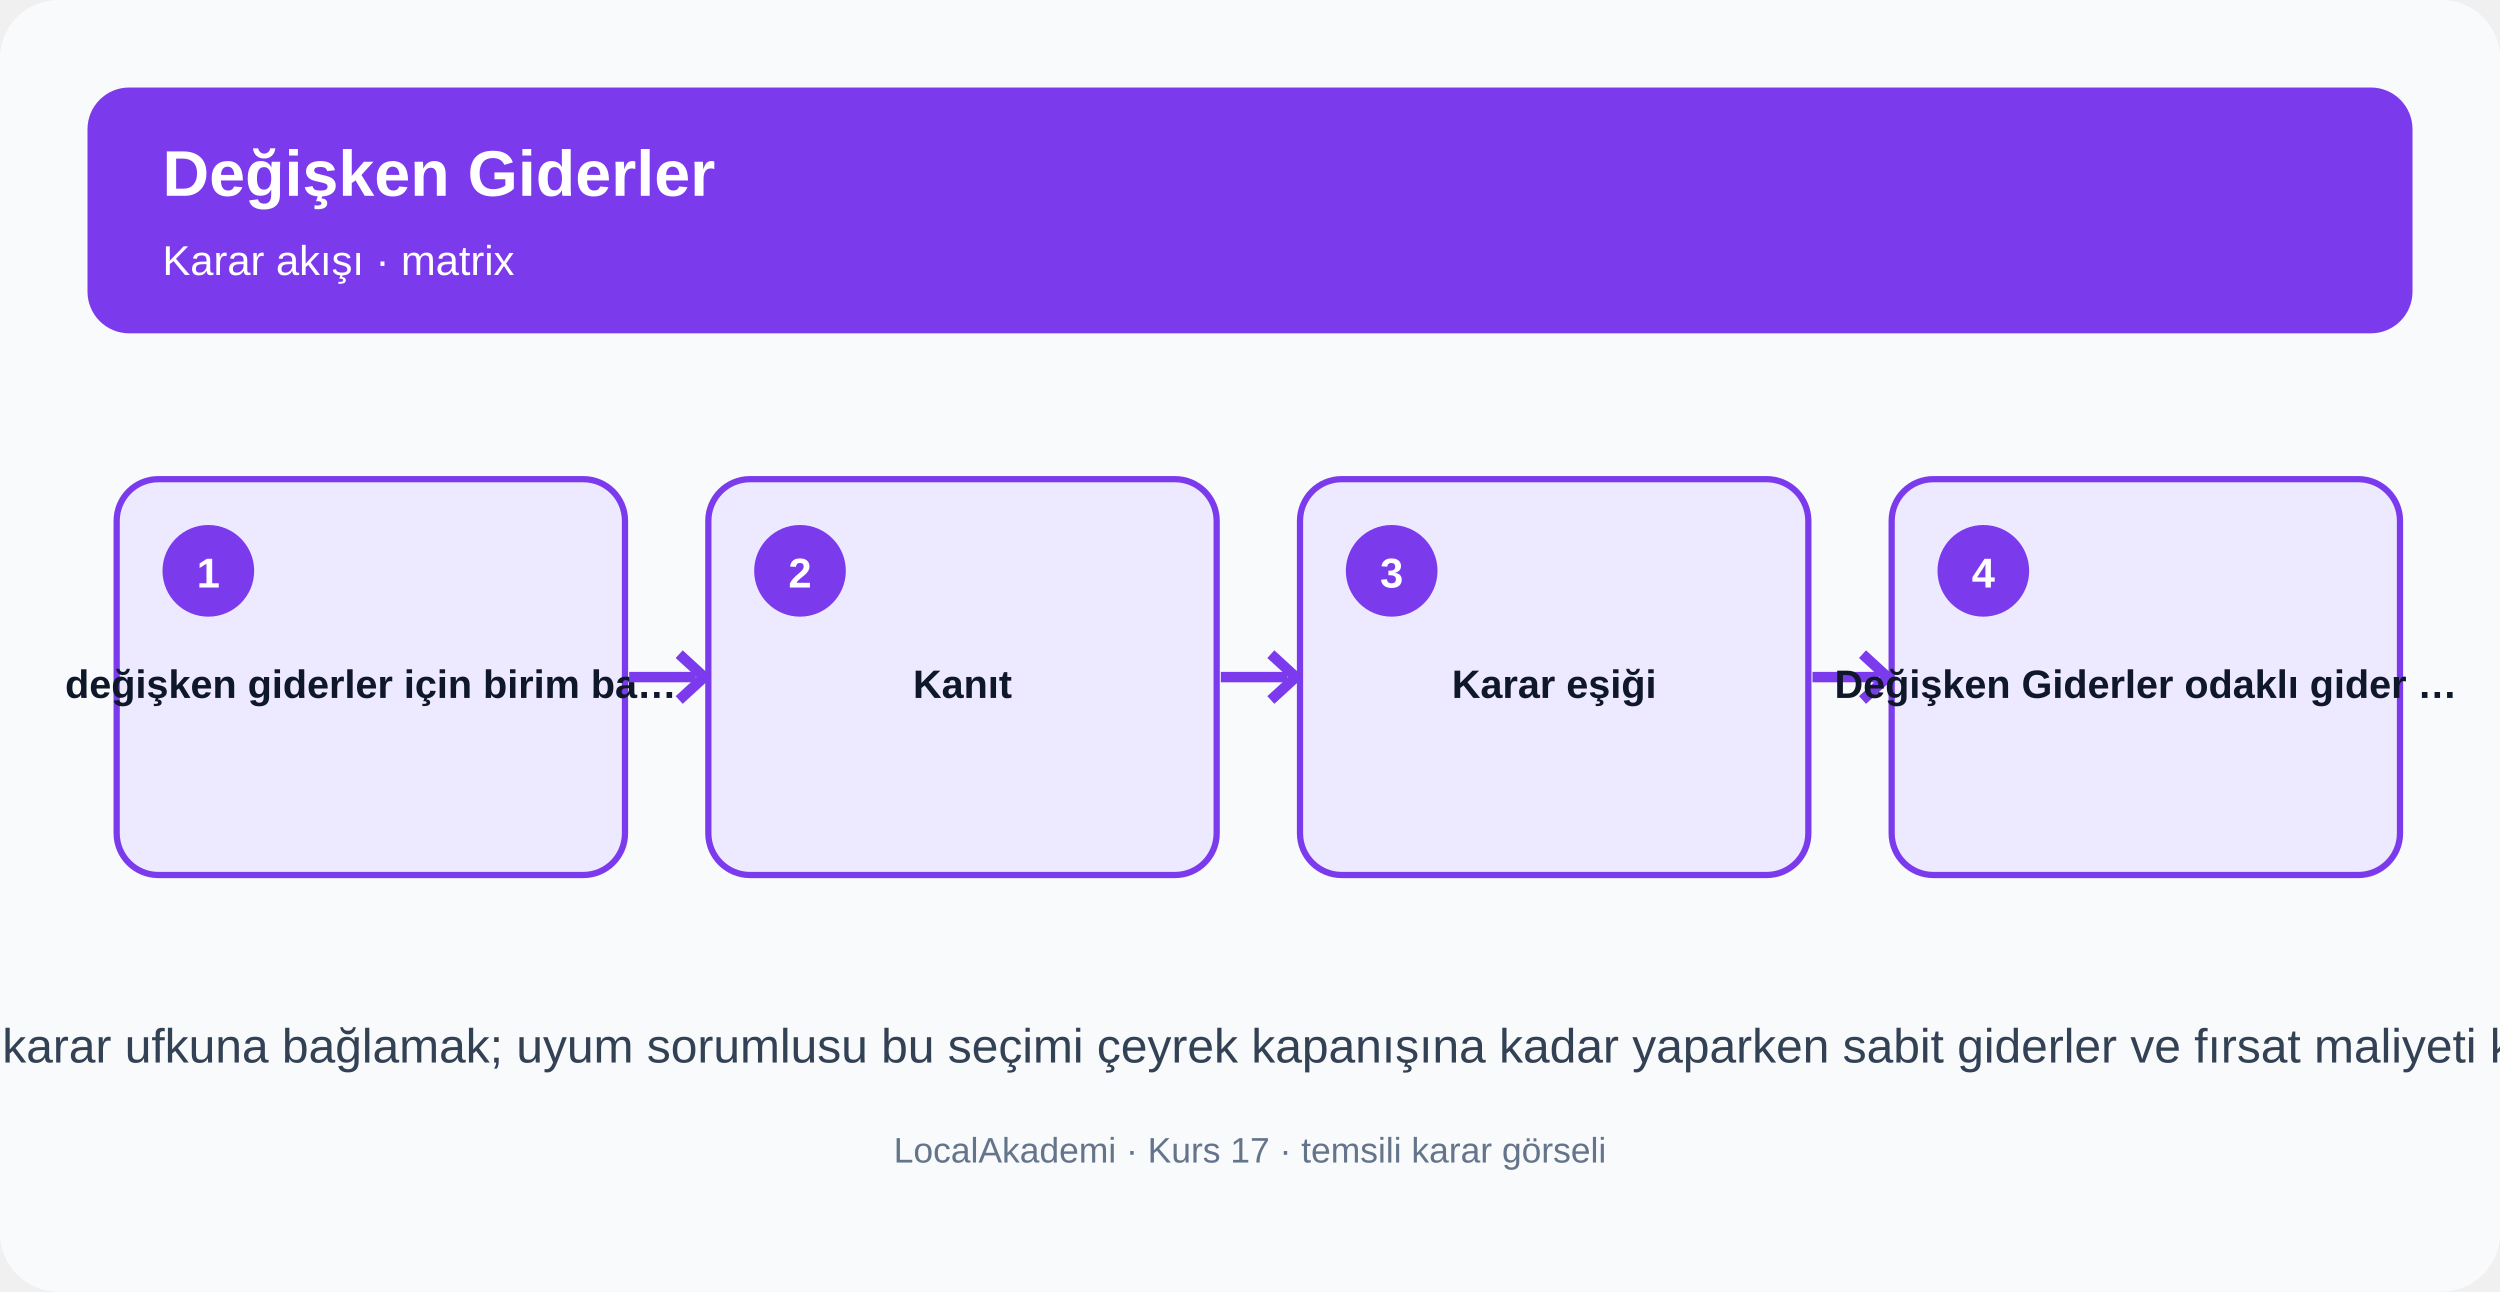
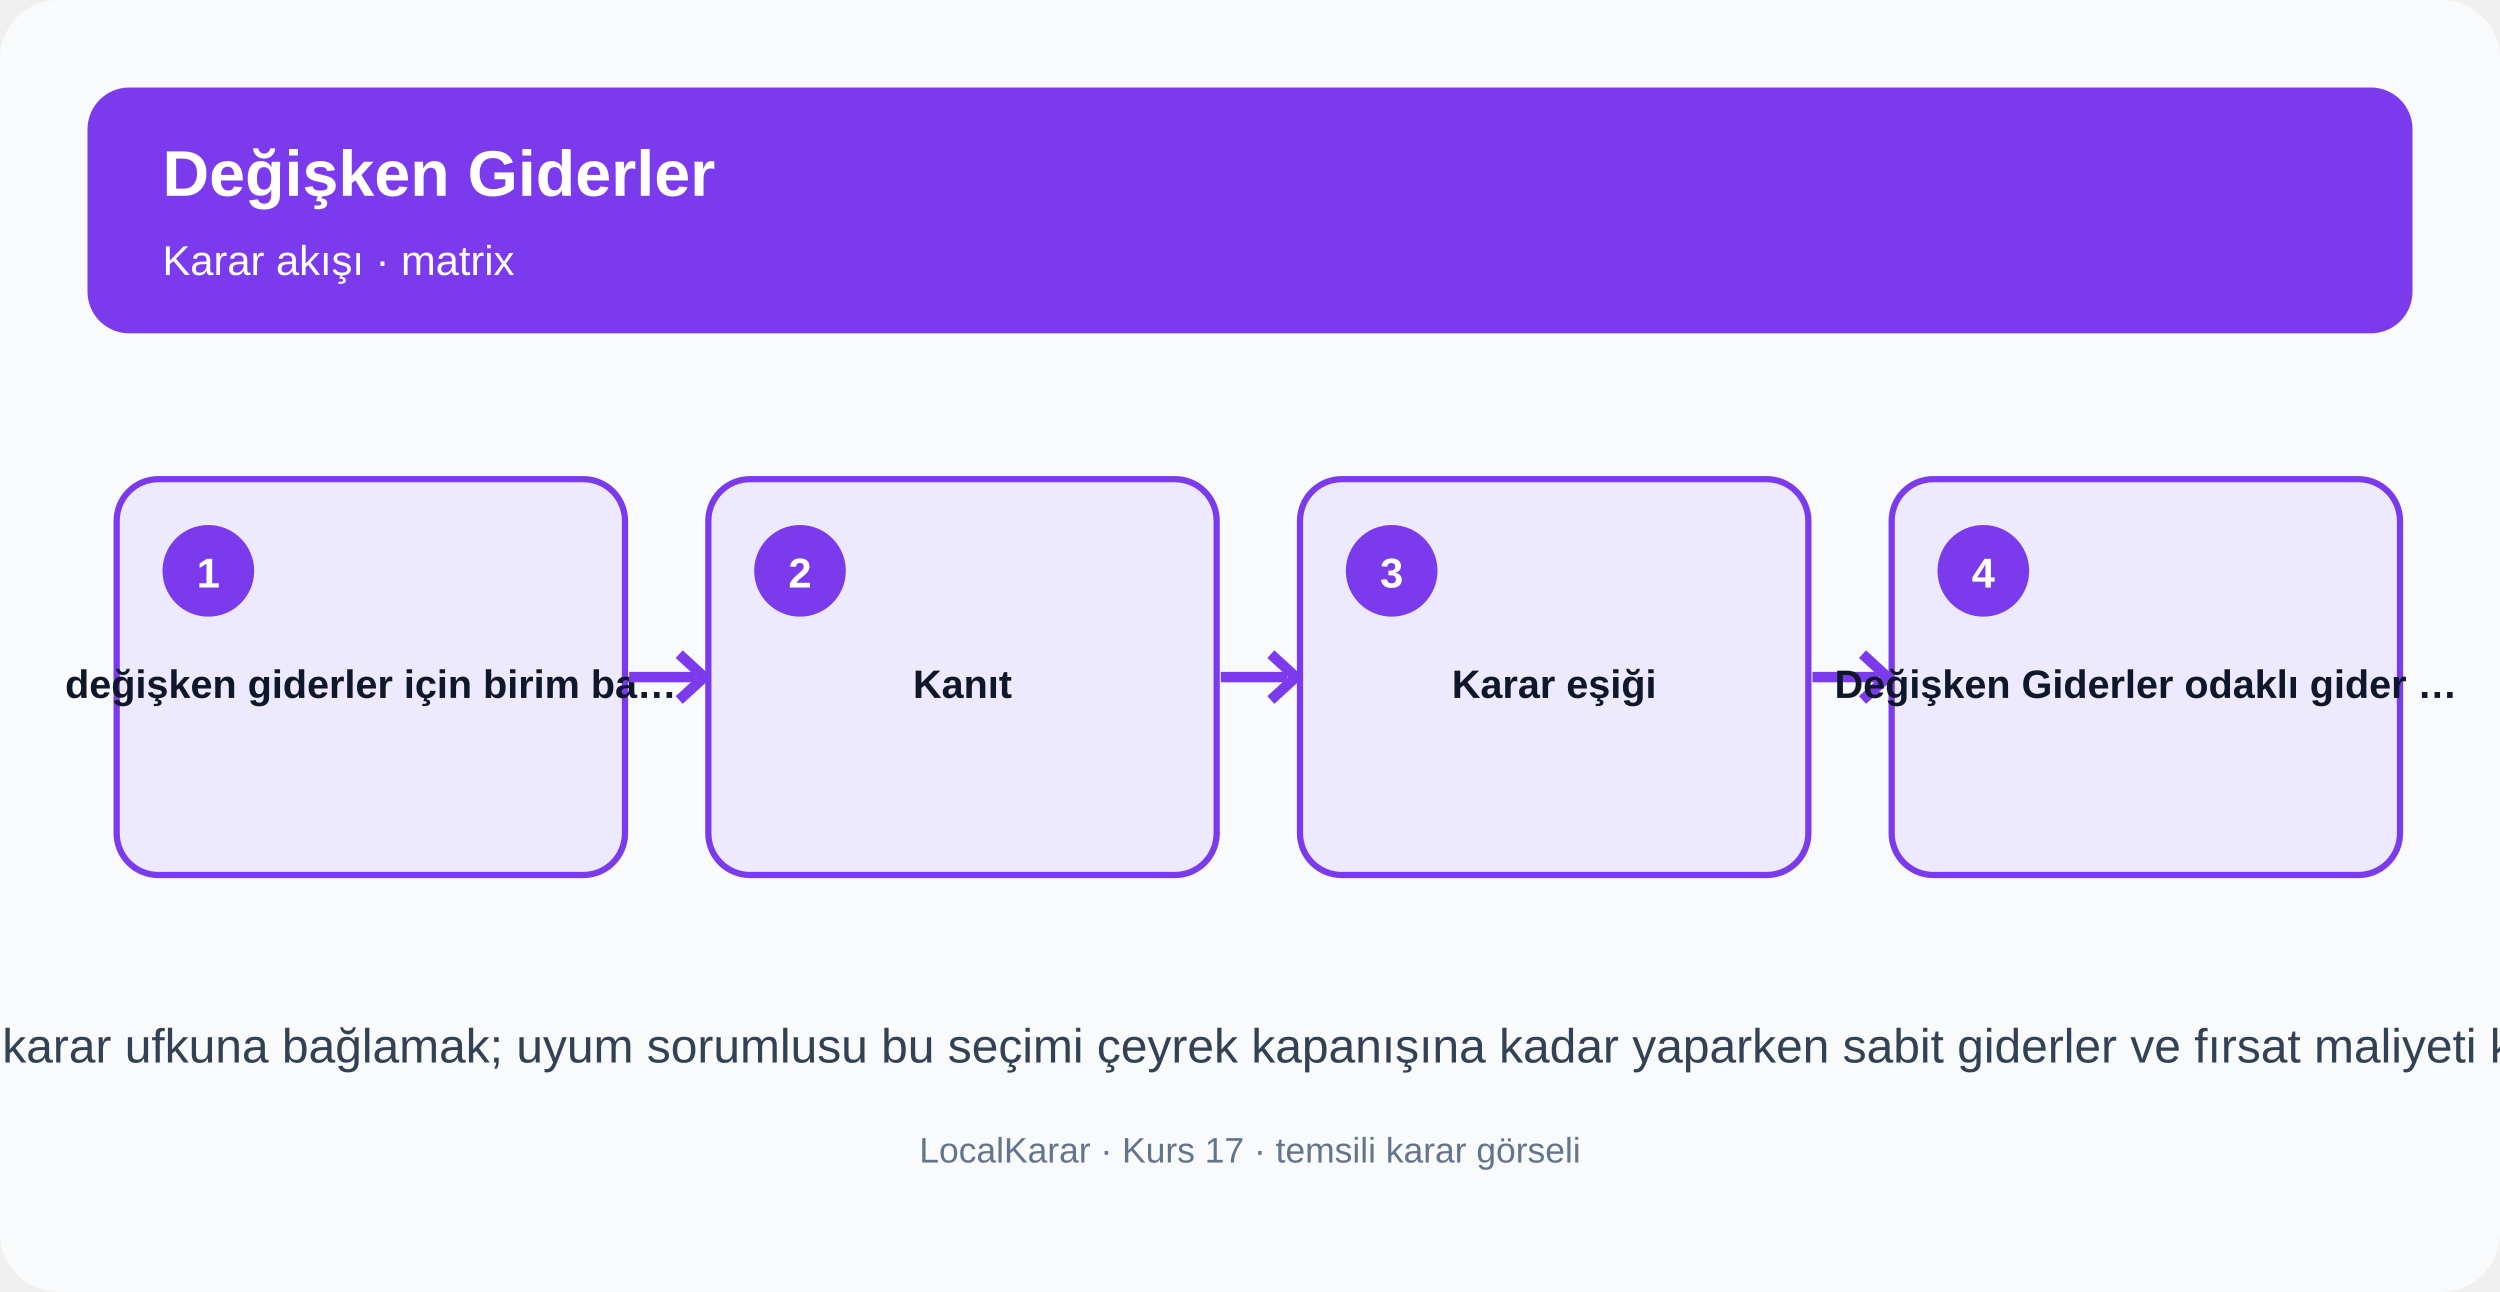
<svg xmlns="http://www.w3.org/2000/svg" width="1200" height="620" viewBox="0 0 1200 620" role="img" aria-labelledby="title desc">
  <rect width="1200" height="620" rx="28" fill="#f8fafc" />
  <rect x="42" y="42" width="1116" height="118" rx="20" fill="#7c3aed" />
  <text x="78" y="94" font-family="Arial, sans-serif" font-size="31" font-weight="700" fill="white">Değişken Giderler</text>
  <text x="78" y="132" font-family="Arial, sans-serif" font-size="20" fill="white">Karar akışı · matrix</text>
  <rect x="56" y="230" width="244" height="190" rx="20" fill="#ede9fe" stroke="#7c3aed" stroke-width="3" />
  <circle cx="100" cy="274" r="22" fill="#7c3aed" />
  <text x="100" y="282" text-anchor="middle" font-family="Arial" font-size="20" font-weight="700" fill="white">1</text>
  <text x="178" y="335" text-anchor="middle" font-family="Arial" font-size="19" font-weight="700" fill="#0f172a">değişken giderler için birim ba…</text>
  <path d="M302 325 H334" stroke="#7c3aed" stroke-width="5" />
  <path d="M326 314 L338 325 L326 336" fill="none" stroke="#7c3aed" stroke-width="5" />
  <rect x="340" y="230" width="244" height="190" rx="20" fill="#ede9fe" stroke="#7c3aed" stroke-width="3" />
  <circle cx="384" cy="274" r="22" fill="#7c3aed" />
  <text x="384" y="282" text-anchor="middle" font-family="Arial" font-size="20" font-weight="700" fill="white">2</text>
  <text x="462" y="335" text-anchor="middle" font-family="Arial" font-size="19" font-weight="700" fill="#0f172a">Kanıt</text>
  <path d="M586 325 H618" stroke="#7c3aed" stroke-width="5" />
  <path d="M610 314 L622 325 L610 336" fill="none" stroke="#7c3aed" stroke-width="5" />
  <rect x="624" y="230" width="244" height="190" rx="20" fill="#ede9fe" stroke="#7c3aed" stroke-width="3" />
  <circle cx="668" cy="274" r="22" fill="#7c3aed" />
  <text x="668" y="282" text-anchor="middle" font-family="Arial" font-size="20" font-weight="700" fill="white">3</text>
  <text x="746" y="335" text-anchor="middle" font-family="Arial" font-size="19" font-weight="700" fill="#0f172a">Karar eşiği</text>
  <path d="M870 325 H902" stroke="#7c3aed" stroke-width="5" />
  <path d="M894 314 L906 325 L894 336" fill="none" stroke="#7c3aed" stroke-width="5" />
  <rect x="908" y="230" width="244" height="190" rx="20" fill="#ede9fe" stroke="#7c3aed" stroke-width="3" />
  <circle cx="952" cy="274" r="22" fill="#7c3aed" />
  <text x="952" y="282" text-anchor="middle" font-family="Arial" font-size="20" font-weight="700" fill="white">4</text>
  <text x="1030" y="335" text-anchor="middle" font-family="Arial" font-size="19" font-weight="700" fill="#0f172a">Değişken Giderler odaklı gider …</text>
  <text x="600" y="510" text-anchor="middle" font-family="Arial, sans-serif" font-size="23" fill="#334155">gideri doğru maliyet nesnesine ve karar ufkuna bağlamak; uyum sorumlusu bu seçimi çeyrek kapanışına kadar yaparken sabit giderler ve fırsat maliyeti kararlarını bunun yerine kullanmaz</text>
-   <text x="600" y="558" text-anchor="middle" font-family="Arial, sans-serif" font-size="17" fill="#64748b">LocalAkademi · Kurs 17 · temsili karar görseli</text>
+   <text x="600" y="558" text-anchor="middle" font-family="Arial, sans-serif" font-size="17" fill="#64748b">LocalKarar · Kurs 17 · temsili karar görseli</text>
</svg>
